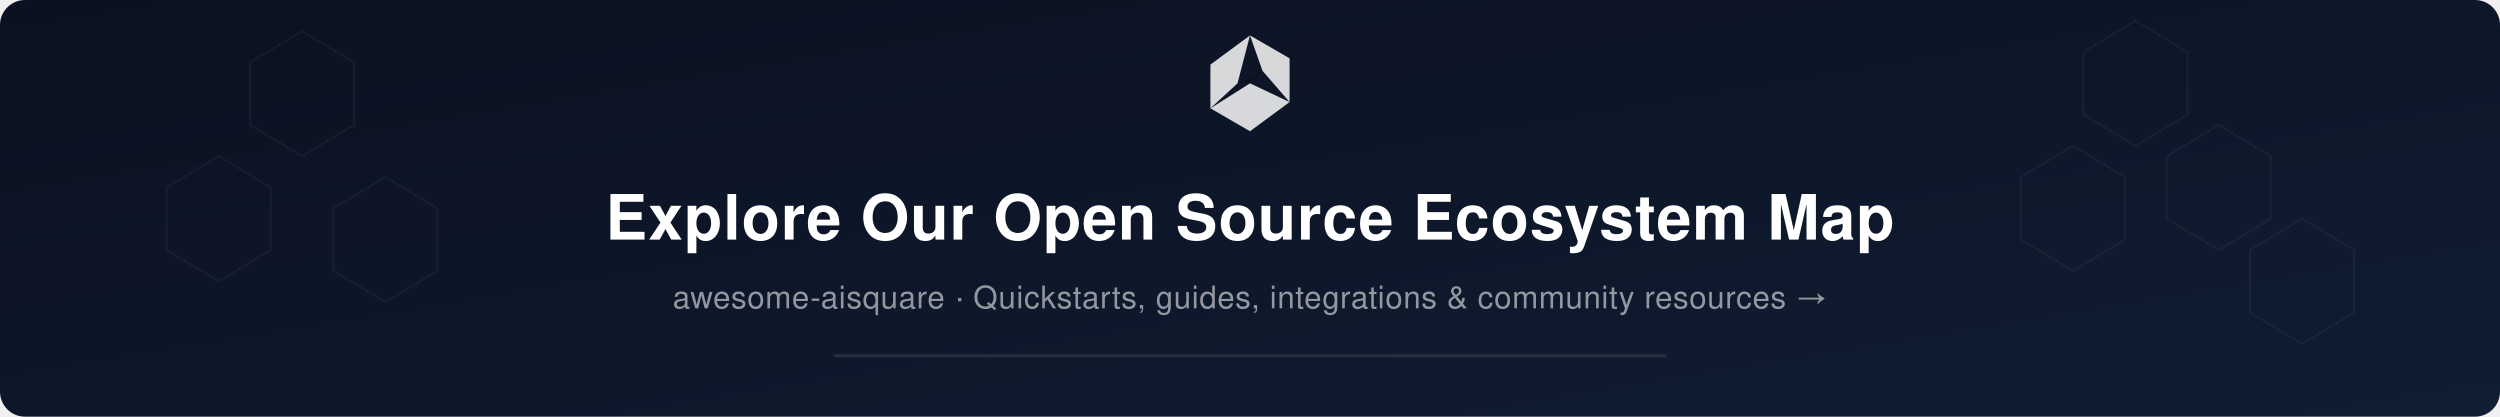
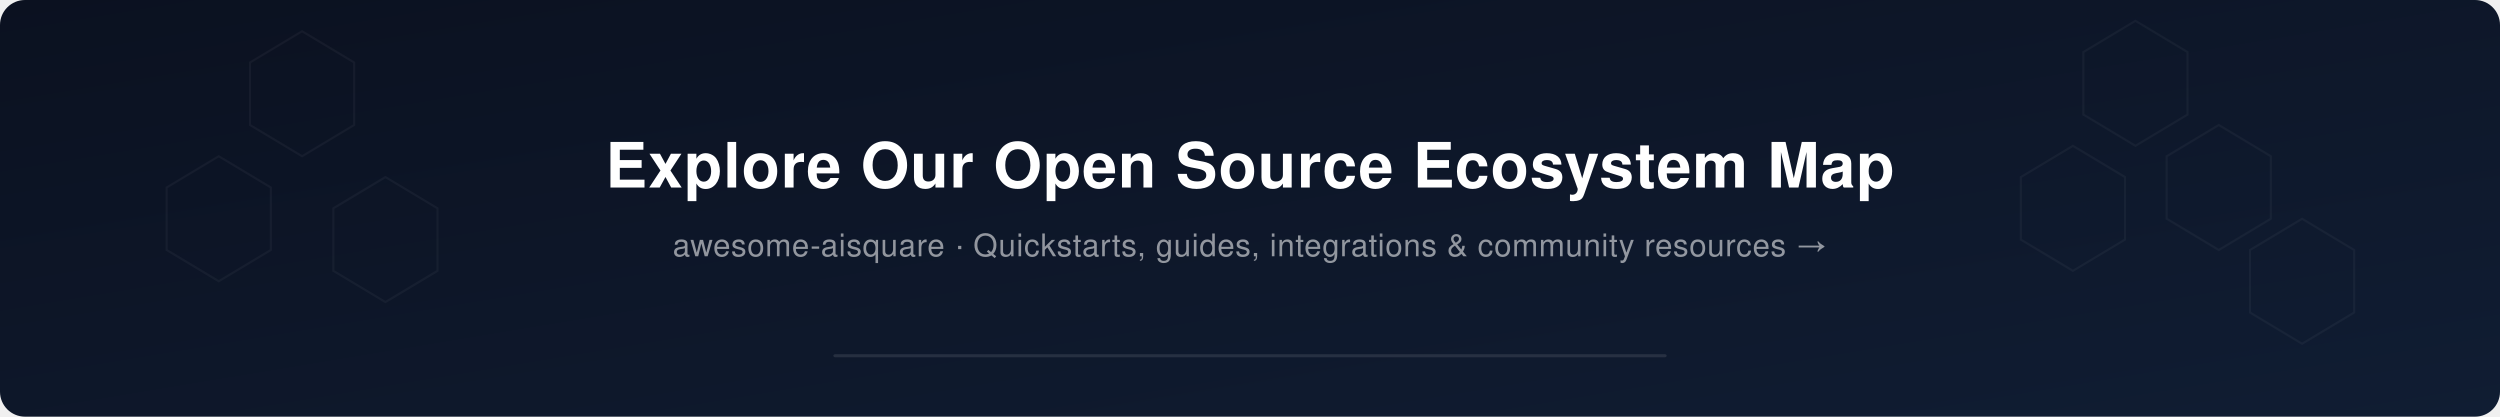
<svg xmlns="http://www.w3.org/2000/svg" width="1200" height="200" viewBox="0 0 1200 200">
  <defs>
    <linearGradient id="bg" x1="0%" y1="0%" x2="100%" y2="100%">
      <stop offset="0%" style="stop-color:#0b1120;stop-opacity:1" />
      <stop offset="100%" style="stop-color:#101d33;stop-opacity:1" />
    </linearGradient>
  </defs>
  <rect width="1200" height="200" rx="12" fill="url(#bg)" />
  <g fill="none" stroke="#ffffff" opacity="0.04" stroke-width="1">
    <polygon points="120,30 145,15 170,30 170,60 145,75 120,60" />
    <polygon points="80,90 105,75 130,90 130,120 105,135 80,120" />
    <polygon points="160,100 185,85 210,100 210,130 185,145 160,130" />
    <polygon points="1000,25 1025,10 1050,25 1050,55 1025,70 1000,55" />
    <polygon points="1040,75 1065,60 1090,75 1090,105 1065,120 1040,105" />
    <polygon points="970,85 995,70 1020,85 1020,115 995,130 970,115" />
    <polygon points="1080,120 1105,105 1130,120 1130,150 1105,165 1080,150" />
  </g>
-   <g transform="translate(579, 16)" fill="none" stroke="#ffffff" stroke-width="2.8" stroke-linecap="round" stroke-linejoin="round" opacity="0.92">
-     <g transform="translate(0,0)">
-       <path d="M 21,1 L 40,12 L 40,33 L 27,18 Z" fill="#ffffff" stroke="none" opacity="0.9" />
-       <path d="M 40,33 L 21,47 L 2,36 L 21,24 Z" fill="#ffffff" stroke="none" opacity="0.9" />
-       <path d="M 2,36 L 2,15 L 21,1 L 15,24 Z" fill="#ffffff" stroke="none" opacity="0.9" />
-       <polygon points="27,18 21,24 15,24" fill="#0b1120" stroke="none" />
-     </g>
-   </g>
-   <text x="600" y="115" text-anchor="middle" fill="#ffffff" font-family="Segoe UI,Helvetica,Arial,sans-serif" font-size="30" font-weight="bold" letter-spacing="0.5">Explore Our Open Source Ecosystem Map</text>
-   <text x="600" y="148" text-anchor="middle" fill="rgba(255,255,255,0.55)" font-family="Segoe UI,Helvetica,Arial,sans-serif" font-size="15" letter-spacing="0.3">awesome-aisquare · Quickstarts, guides, integrations &amp; community resources →</text>
+   <text x="600" y="90" text-anchor="middle" fill="#ffffff" font-family="Segoe UI,Helvetica,Arial,sans-serif" font-size="30" font-weight="bold" letter-spacing="0.5">Explore Our Open Source Ecosystem Map</text>
+   <text x="600" y="123" text-anchor="middle" fill="rgba(255,255,255,0.55)" font-family="Segoe UI,Helvetica,Arial,sans-serif" font-size="15" letter-spacing="0.3">awesome-aisquare · Quickstarts, guides, integrations &amp; community resources →</text>
  <rect x="400" y="170" width="400" height="1.5" rx="1" fill="#ffffff" opacity="0.1" />
</svg>
